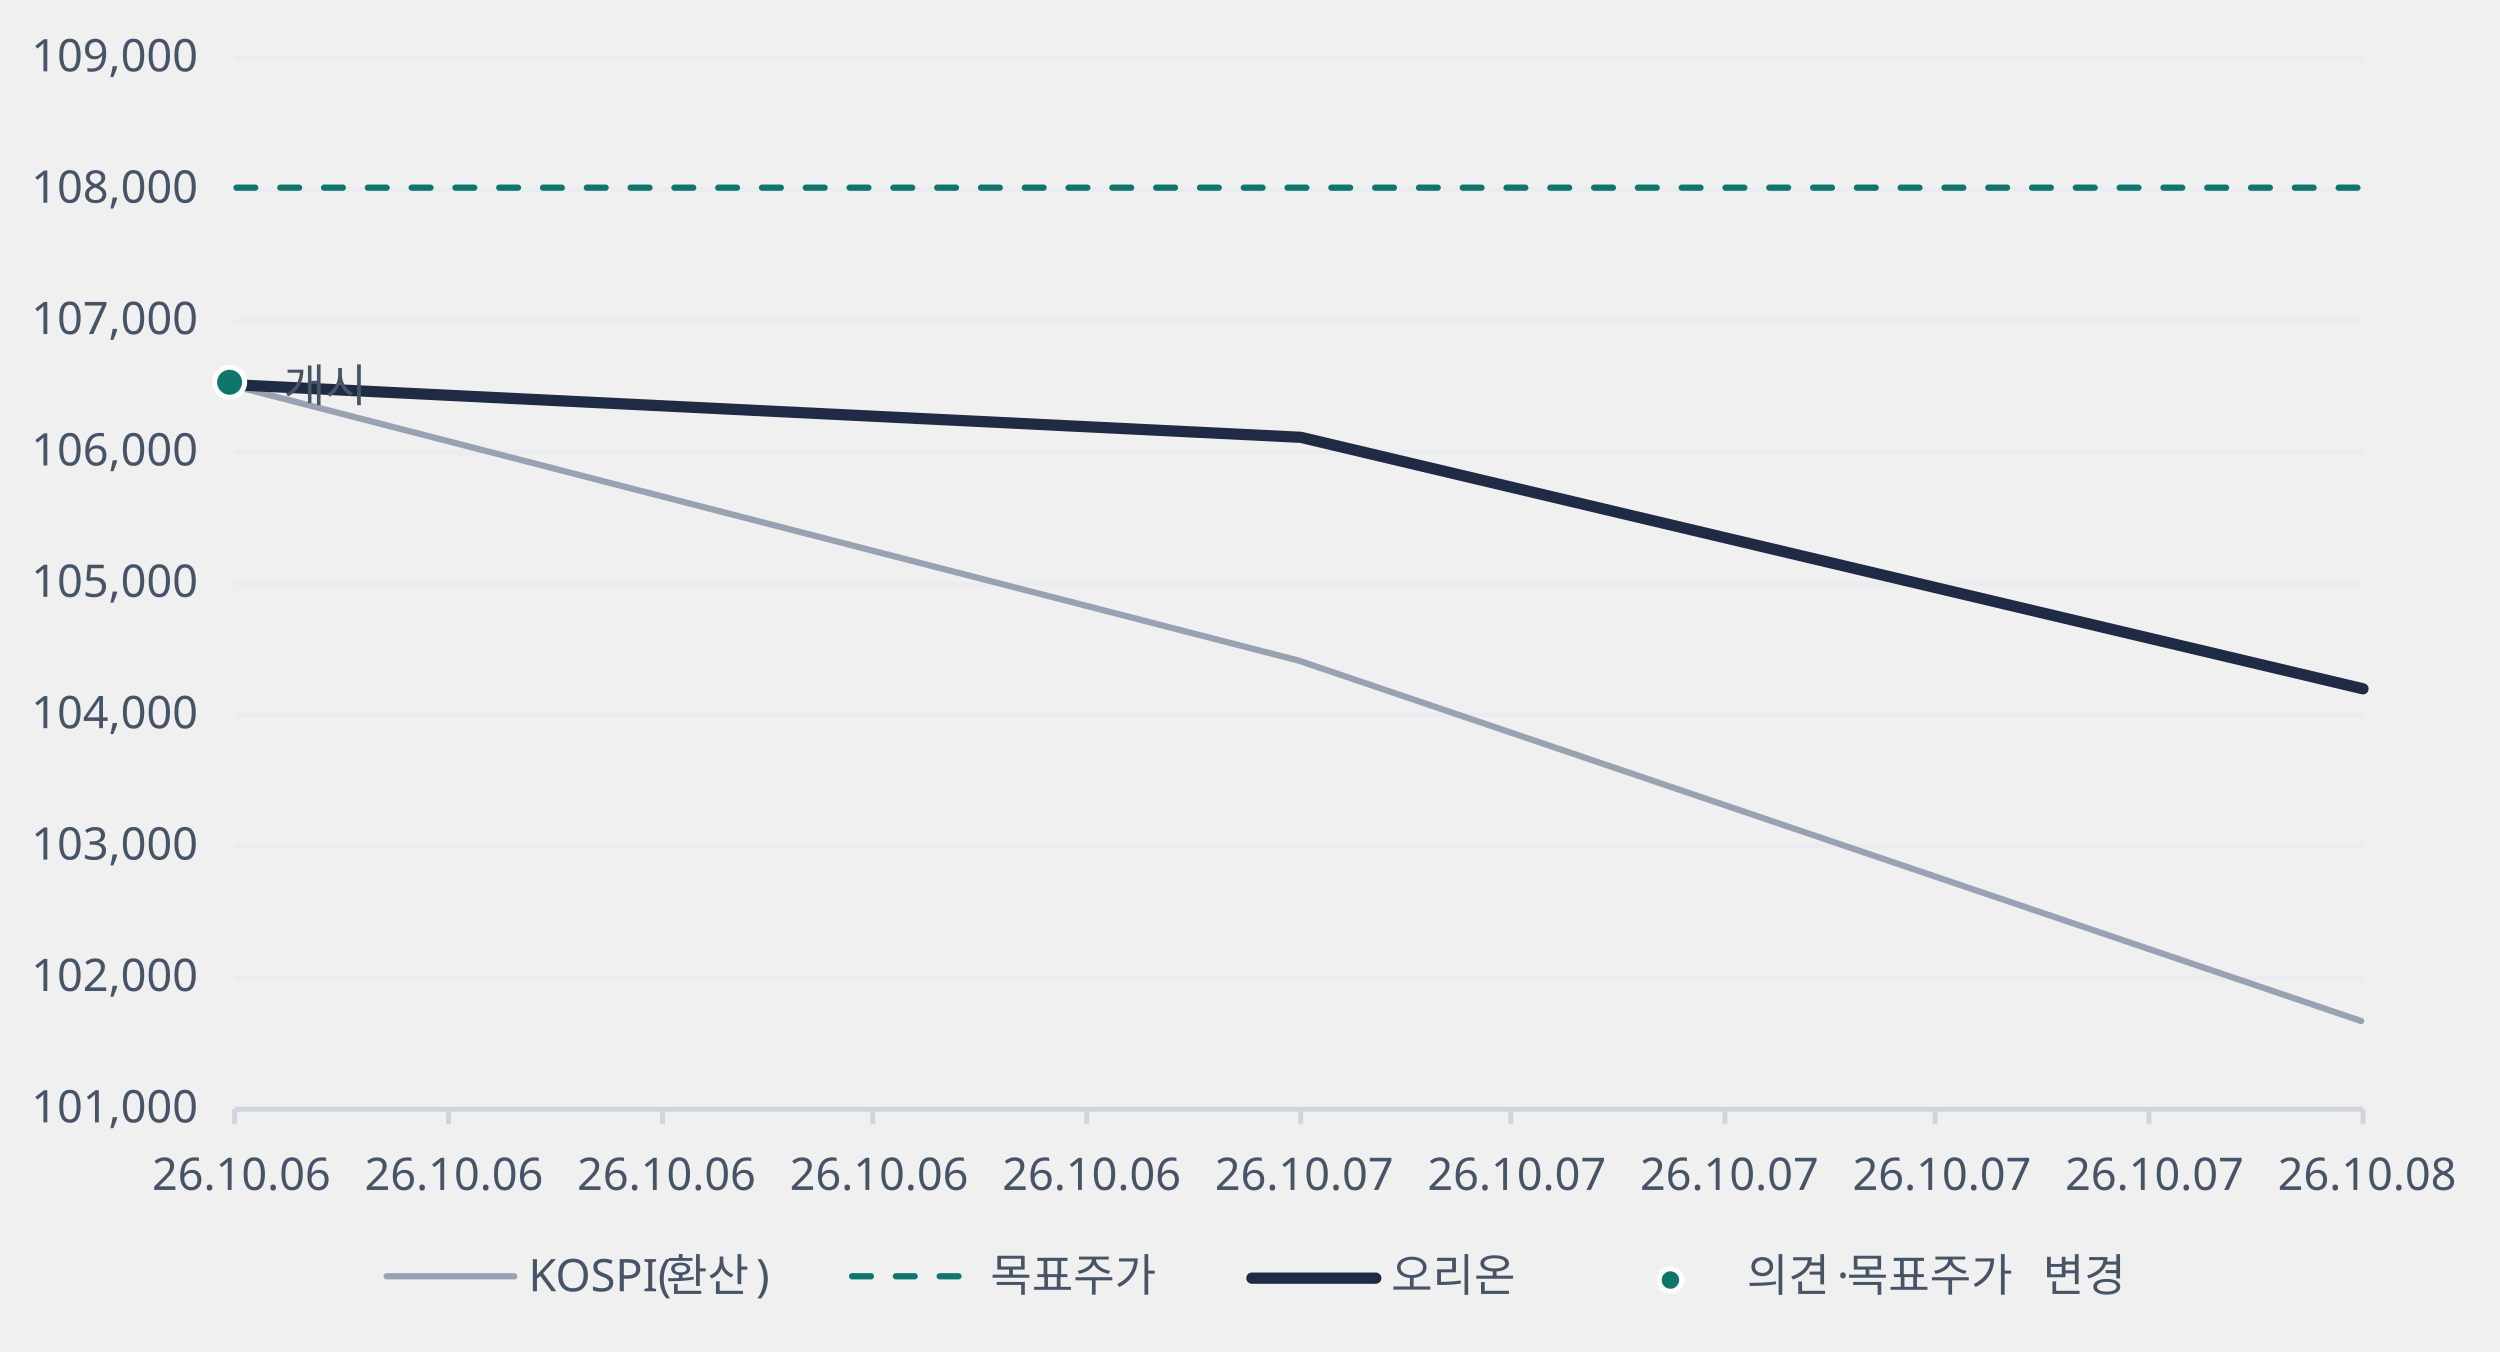
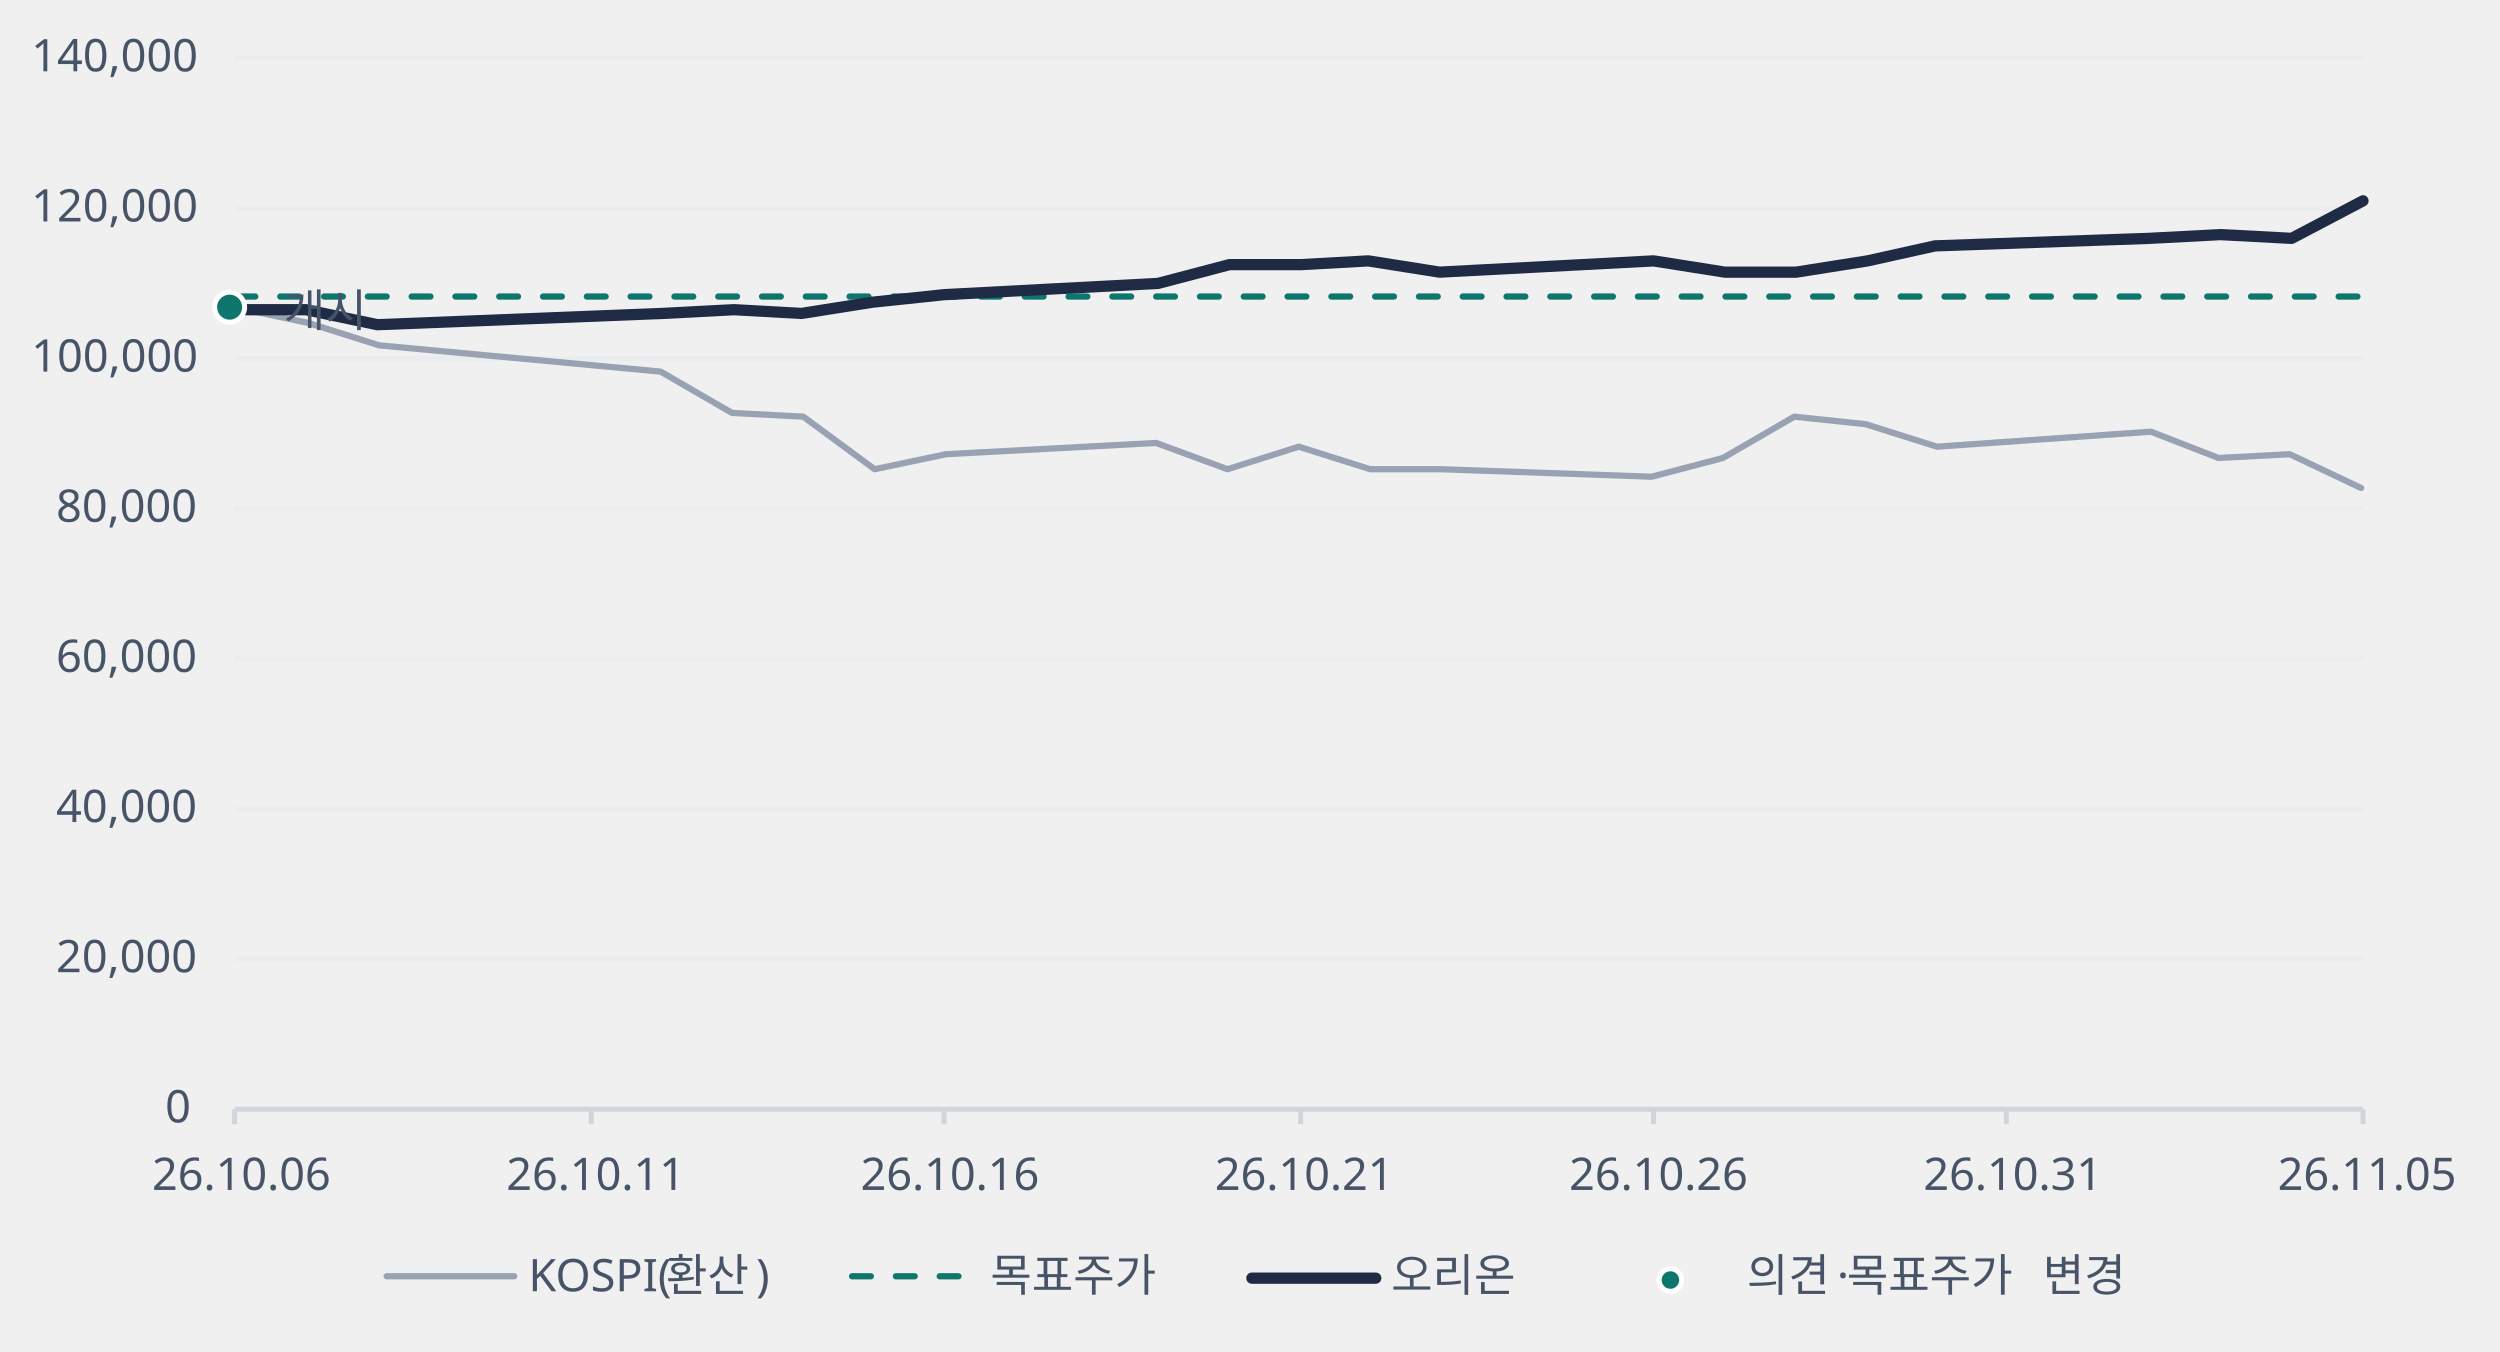
<svg xmlns="http://www.w3.org/2000/svg" width="666" height="360" xml:space="preserve" overflow="hidden">
  <defs>
    <clipPath id="clip0">
      <rect x="971" y="13" width="666" height="360" />
    </clipPath>
  </defs>
  <g clip-path="url(#clip0)" transform="translate(-971 -13)">
    <g>
-       <path d="M1033.5 273.5 1600.5 273.5M1033.5 238.5 1600.5 238.5M1033.5 203.5 1600.5 203.5M1033.5 168.5 1600.5 168.5M1033.5 133.5 1600.5 133.5M1033.5 98.5 1600.5 98.5M1033.5 63.5 1600.5 63.5M1033.5 28.5 1600.5 28.5" stroke="#EAECF0" stroke-width="1.333" stroke-linejoin="round" stroke-miterlimit="10" fill="none" />
+       <path d="M1033.5 268.5 1600.5 268.5M1033.5 228.5 1600.5 228.5M1033.5 188.5 1600.5 188.5M1033.5 148.5 1600.5 148.5M1033.5 108.5 1600.5 108.5M1033.5 68.5 1600.5 68.5M1033.5 28.5 1600.5 28.5" stroke="#EAECF0" stroke-width="1.333" stroke-linejoin="round" stroke-miterlimit="10" fill="none" />
    </g>
    <g>
      <path d="M1033.5 308.5 1600.5 308.5" stroke="#D0D5DD" stroke-width="1.333" stroke-linejoin="round" stroke-miterlimit="10" fill="none" fill-rule="evenodd" />
    </g>
    <g>
-       <path d="M1033.5 308.5 1033.5 312.5M1090.5 308.5 1090.5 312.5M1147.5 308.5 1147.5 312.5M1203.5 308.5 1203.5 312.5M1260.5 308.5 1260.5 312.5M1317.5 308.5 1317.5 312.5M1373.5 308.5 1373.5 312.5M1430.5 308.5 1430.5 312.5M1486.5 308.5 1486.5 312.5M1543.5 308.5 1543.5 312.5M1600.5 308.5 1600.5 312.5" stroke="#D0D5DD" stroke-width="1.333" stroke-linejoin="round" stroke-miterlimit="10" fill="none" />
+       <path d="M1033.5 308.5 1033.5 312.5M1128.5 308.5 1128.5 312.5M1222.5 308.5 1222.5 312.5M1317.5 308.5 1317.5 312.5M1411.5 308.5 1411.5 312.5M1505.5 308.5 1505.5 312.5M1600.5 308.5 1600.5 312.5" stroke="#D0D5DD" stroke-width="1.333" stroke-linejoin="round" stroke-miterlimit="10" fill="none" />
    </g>
    <g>
-       <path d="M1034 116 1317 189 1600 285" stroke="#98A2B3" stroke-width="1.667" stroke-linecap="round" stroke-linejoin="round" stroke-miterlimit="10" fill="none" />
+       <path d="M1034 95 1053 99 1072 105 1147 112 1166 123 1185 124 1204 138 1223 134 1279 131 1298 138 1317 132 1336 138 1355 138 1411 140 1430 135 1449 124 1468 126 1487 132 1544 128 1562 135 1581 134 1600 143" stroke="#98A2B3" stroke-width="1.667" stroke-linecap="round" stroke-linejoin="round" stroke-miterlimit="10" fill="none" />
    </g>
    <g>
-       <path d="M1034 63 1600 63" stroke="#0F766E" stroke-width="1.667" stroke-linecap="round" stroke-linejoin="round" stroke-miterlimit="10" stroke-dasharray="5 6.667" fill="none" />
+       <path d="M1034 92 1600 92" stroke="#0F766E" stroke-width="1.667" stroke-linecap="round" stroke-linejoin="round" stroke-miterlimit="10" stroke-dasharray="5 6.667" fill="none" />
    </g>
    <g>
-       <path d="M1033.5 115.5 1317.5 129.5 1600.5 196.5" stroke="#1F2A44" stroke-width="3" stroke-linecap="round" stroke-linejoin="round" stroke-miterlimit="10" fill="none" />
+       <path d="M1033.5 95.5 1052.5 95.5 1071.5 99.5 1147.5 96.5 1166.5 95.5 1184.5 96.5 1203.5 93.5 1222.5 91.5 1279.5 88.5 1298.5 83.5 1317.5 83.5 1335.5 82.5 1354.5 85.5 1411.5 82.5 1430.5 85.5 1449.5 85.5 1468.5 82.5 1486.5 78.5 1543.5 76.5 1562.5 75.5 1581.5 76.5 1600.5 66.5" stroke="#1F2A44" stroke-width="3" stroke-linecap="round" stroke-linejoin="round" stroke-miterlimit="10" fill="none" />
    </g>
    <g>
-       <path d="M1036.17 114.833C1036.17 117.042 1034.38 118.833 1032.17 118.833 1029.96 118.833 1028.17 117.042 1028.17 114.833 1028.17 112.624 1029.96 110.833 1032.17 110.833 1034.38 110.833 1036.17 112.624 1036.17 114.833Z" stroke="#FFFFFF" stroke-width="1.333" stroke-linejoin="round" stroke-miterlimit="10" fill="#0F766E" />
+       <path d="M1036.17 94.833C1036.17 97.042 1034.38 98.833 1032.17 98.833 1029.96 98.833 1028.17 97.042 1028.17 94.833 1028.17 92.624 1029.96 90.833 1032.17 90.833 1034.38 90.833 1036.17 92.624 1036.17 94.833Z" stroke="#FFFFFF" stroke-width="1.333" stroke-linejoin="round" stroke-miterlimit="10" fill="#0F766E" />
    </g>
    <g>
-       <text fill="#475467" font-family="Malgun Gothic,Malgun Gothic_MSFontService,sans-serif" font-weight="400" font-size="12" transform="translate(1046.6 120)">개시</text>
+       <text fill="#475467" font-family="Malgun Gothic,Malgun Gothic_MSFontService,sans-serif" font-weight="400" font-size="12" transform="translate(1046.6 100)">개시</text>
    </g>
    <g>
-       <text fill="#475467" font-family="Malgun Gothic,Malgun Gothic_MSFontService,sans-serif" font-weight="400" font-size="12" transform="translate(979.333 312)">101,000</text>
+       <text fill="#475467" font-family="Malgun Gothic,Malgun Gothic_MSFontService,sans-serif" font-weight="400" font-size="12" transform="translate(1014.99 312)">0</text>
    </g>
    <g>
-       <text fill="#475467" font-family="Malgun Gothic,Malgun Gothic_MSFontService,sans-serif" font-weight="400" font-size="12" transform="translate(979.333 277)">102,000</text>
+       <text fill="#475467" font-family="Malgun Gothic,Malgun Gothic_MSFontService,sans-serif" font-weight="400" font-size="12" transform="translate(985.94 272)">20,000</text>
    </g>
    <g>
-       <text fill="#475467" font-family="Malgun Gothic,Malgun Gothic_MSFontService,sans-serif" font-weight="400" font-size="12" transform="translate(979.333 242)">103,000</text>
+       <text fill="#475467" font-family="Malgun Gothic,Malgun Gothic_MSFontService,sans-serif" font-weight="400" font-size="12" transform="translate(985.94 232)">40,000</text>
    </g>
    <g>
-       <text fill="#475467" font-family="Malgun Gothic,Malgun Gothic_MSFontService,sans-serif" font-weight="400" font-size="12" transform="translate(979.333 207)">104,000</text>
+       <text fill="#475467" font-family="Malgun Gothic,Malgun Gothic_MSFontService,sans-serif" font-weight="400" font-size="12" transform="translate(985.94 192)">60,000</text>
    </g>
    <g>
-       <text fill="#475467" font-family="Malgun Gothic,Malgun Gothic_MSFontService,sans-serif" font-weight="400" font-size="12" transform="translate(979.333 172)">105,000</text>
+       <text fill="#475467" font-family="Malgun Gothic,Malgun Gothic_MSFontService,sans-serif" font-weight="400" font-size="12" transform="translate(985.94 152)">80,000</text>
    </g>
    <g>
-       <text fill="#475467" font-family="Malgun Gothic,Malgun Gothic_MSFontService,sans-serif" font-weight="400" font-size="12" transform="translate(979.333 137)">106,000</text>
+       <text fill="#475467" font-family="Malgun Gothic,Malgun Gothic_MSFontService,sans-serif" font-weight="400" font-size="12" transform="translate(979.333 112)">100,000</text>
    </g>
    <g>
-       <text fill="#475467" font-family="Malgun Gothic,Malgun Gothic_MSFontService,sans-serif" font-weight="400" font-size="12" transform="translate(979.333 102)">107,000</text>
+       <text fill="#475467" font-family="Malgun Gothic,Malgun Gothic_MSFontService,sans-serif" font-weight="400" font-size="12" transform="translate(979.333 72)">120,000</text>
    </g>
    <g>
-       <text fill="#475467" font-family="Malgun Gothic,Malgun Gothic_MSFontService,sans-serif" font-weight="400" font-size="12" transform="translate(979.333 67)">108,000</text>
-     </g>
-     <g>
-       <text fill="#475467" font-family="Malgun Gothic,Malgun Gothic_MSFontService,sans-serif" font-weight="400" font-size="12" transform="translate(979.333 32)">109,000</text>
+       <text fill="#475467" font-family="Malgun Gothic,Malgun Gothic_MSFontService,sans-serif" font-weight="400" font-size="12" transform="translate(979.333 32)">140,000</text>
    </g>
    <g>
      <text fill="#475467" font-family="Malgun Gothic,Malgun Gothic_MSFontService,sans-serif" font-weight="400" font-size="12" transform="translate(1011.49 330)">26.10.06</text>
    </g>
    <g>
-       <text fill="#475467" font-family="Malgun Gothic,Malgun Gothic_MSFontService,sans-serif" font-weight="400" font-size="12" transform="translate(1068.12 330)">26.10.06</text>
+       <text fill="#475467" font-family="Malgun Gothic,Malgun Gothic_MSFontService,sans-serif" font-weight="400" font-size="12" transform="translate(1105.87 330)">26.10.11</text>
    </g>
    <g>
-       <text fill="#475467" font-family="Malgun Gothic,Malgun Gothic_MSFontService,sans-serif" font-weight="400" font-size="12" transform="translate(1124.74 330)">26.10.06</text>
+       <text fill="#475467" font-family="Malgun Gothic,Malgun Gothic_MSFontService,sans-serif" font-weight="400" font-size="12" transform="translate(1200.25 330)">26.10.16</text>
    </g>
    <g>
-       <text fill="#475467" font-family="Malgun Gothic,Malgun Gothic_MSFontService,sans-serif" font-weight="400" font-size="12" transform="translate(1181.37 330)">26.10.06</text>
+       <text fill="#475467" font-family="Malgun Gothic,Malgun Gothic_MSFontService,sans-serif" font-weight="400" font-size="12" transform="translate(1294.63 330)">26.10.21</text>
    </g>
    <g>
-       <text fill="#475467" font-family="Malgun Gothic,Malgun Gothic_MSFontService,sans-serif" font-weight="400" font-size="12" transform="translate(1238 330)">26.10.06</text>
+       <text fill="#475467" font-family="Malgun Gothic,Malgun Gothic_MSFontService,sans-serif" font-weight="400" font-size="12" transform="translate(1389.01 330)">26.10.26</text>
    </g>
    <g>
-       <text fill="#475467" font-family="Malgun Gothic,Malgun Gothic_MSFontService,sans-serif" font-weight="400" font-size="12" transform="translate(1294.63 330)">26.10.07</text>
+       <text fill="#475467" font-family="Malgun Gothic,Malgun Gothic_MSFontService,sans-serif" font-weight="400" font-size="12" transform="translate(1483.39 330)">26.10.31</text>
    </g>
    <g>
-       <text fill="#475467" font-family="Malgun Gothic,Malgun Gothic_MSFontService,sans-serif" font-weight="400" font-size="12" transform="translate(1351.26 330)">26.10.07</text>
-     </g>
-     <g>
-       <text fill="#475467" font-family="Malgun Gothic,Malgun Gothic_MSFontService,sans-serif" font-weight="400" font-size="12" transform="translate(1407.89 330)">26.10.07</text>
-     </g>
-     <g>
-       <text fill="#475467" font-family="Malgun Gothic,Malgun Gothic_MSFontService,sans-serif" font-weight="400" font-size="12" transform="translate(1464.52 330)">26.10.07</text>
-     </g>
-     <g>
-       <text fill="#475467" font-family="Malgun Gothic,Malgun Gothic_MSFontService,sans-serif" font-weight="400" font-size="12" transform="translate(1521.14 330)">26.10.07</text>
-     </g>
-     <g>
-       <text fill="#475467" font-family="Malgun Gothic,Malgun Gothic_MSFontService,sans-serif" font-weight="400" font-size="12" transform="translate(1577.77 330)">26.10.08</text>
+       <text fill="#475467" font-family="Malgun Gothic,Malgun Gothic_MSFontService,sans-serif" font-weight="400" font-size="12" transform="translate(1577.77 330)">26.11.05</text>
    </g>
    <g>
      <path d="M1074 353 1108 353" stroke="#98A2B3" stroke-width="1.667" stroke-linecap="round" stroke-linejoin="round" stroke-miterlimit="10" fill="none" fill-rule="evenodd" />
    </g>
    <g>
      <text fill="#475467" font-family="Malgun Gothic,Malgun Gothic_MSFontService,sans-serif" font-weight="400" font-size="12" transform="translate(1111.79 357)">KOSPI(</text>
    </g>
    <g>
      <text fill="#475467" font-family="Malgun Gothic,Malgun Gothic_MSFontService,sans-serif" font-weight="400" font-size="12" transform="translate(1148.41 357)">환산</text>
    </g>
    <g>
      <text fill="#475467" font-family="Malgun Gothic,Malgun Gothic_MSFontService,sans-serif" font-weight="400" font-size="12" transform="translate(1172.41 357)">)</text>
    </g>
    <g>
      <path d="M1198 353 1231 353" stroke="#0F766E" stroke-width="1.667" stroke-linecap="round" stroke-linejoin="round" stroke-miterlimit="10" stroke-dasharray="5 6.667" fill="none" fill-rule="evenodd" />
    </g>
    <g>
      <text fill="#475467" font-family="Malgun Gothic,Malgun Gothic_MSFontService,sans-serif" font-weight="400" font-size="12" transform="translate(1234.83 357)">목표주가</text>
    </g>
    <g>
      <path d="M1304.5 353.5 1337.5 353.5" stroke="#1F2A44" stroke-width="3" stroke-linecap="round" stroke-linejoin="round" stroke-miterlimit="10" fill="none" fill-rule="evenodd" />
    </g>
    <g>
      <text fill="#475467" font-family="Malgun Gothic,Malgun Gothic_MSFontService,sans-serif" font-weight="400" font-size="12" transform="translate(1341.6 357)">오리온</text>
    </g>
    <g>
      <path d="M1419 354C1419 355.657 1417.66 357 1416 357 1414.34 357 1413 355.657 1413 354 1413 352.343 1414.34 351 1416 351 1417.66 351 1419 352.343 1419 354Z" stroke="#FFFFFF" stroke-width="1.333" stroke-linejoin="round" stroke-miterlimit="10" fill="#0F766E" />
    </g>
    <g>
      <text fill="#475467" font-family="Malgun Gothic,Malgun Gothic_MSFontService,sans-serif" font-weight="400" font-size="12" transform="translate(1436.36 357)">의견</text>
    </g>
    <g>
      <text fill="#475467" font-family="Malgun Gothic,Malgun Gothic_MSFontService,sans-serif" font-weight="400" font-size="12" transform="translate(1460.36 357)">·</text>
    </g>
    <g>
      <text fill="#475467" font-family="Malgun Gothic,Malgun Gothic_MSFontService,sans-serif" font-weight="400" font-size="12" transform="translate(1462.99 357)">목표주가</text>
    </g>
    <g>
      <text fill="#475467" font-family="Malgun Gothic,Malgun Gothic_MSFontService,sans-serif" font-weight="400" font-size="12" transform="translate(1515.21 357)">변경</text>
    </g>
  </g>
</svg>
